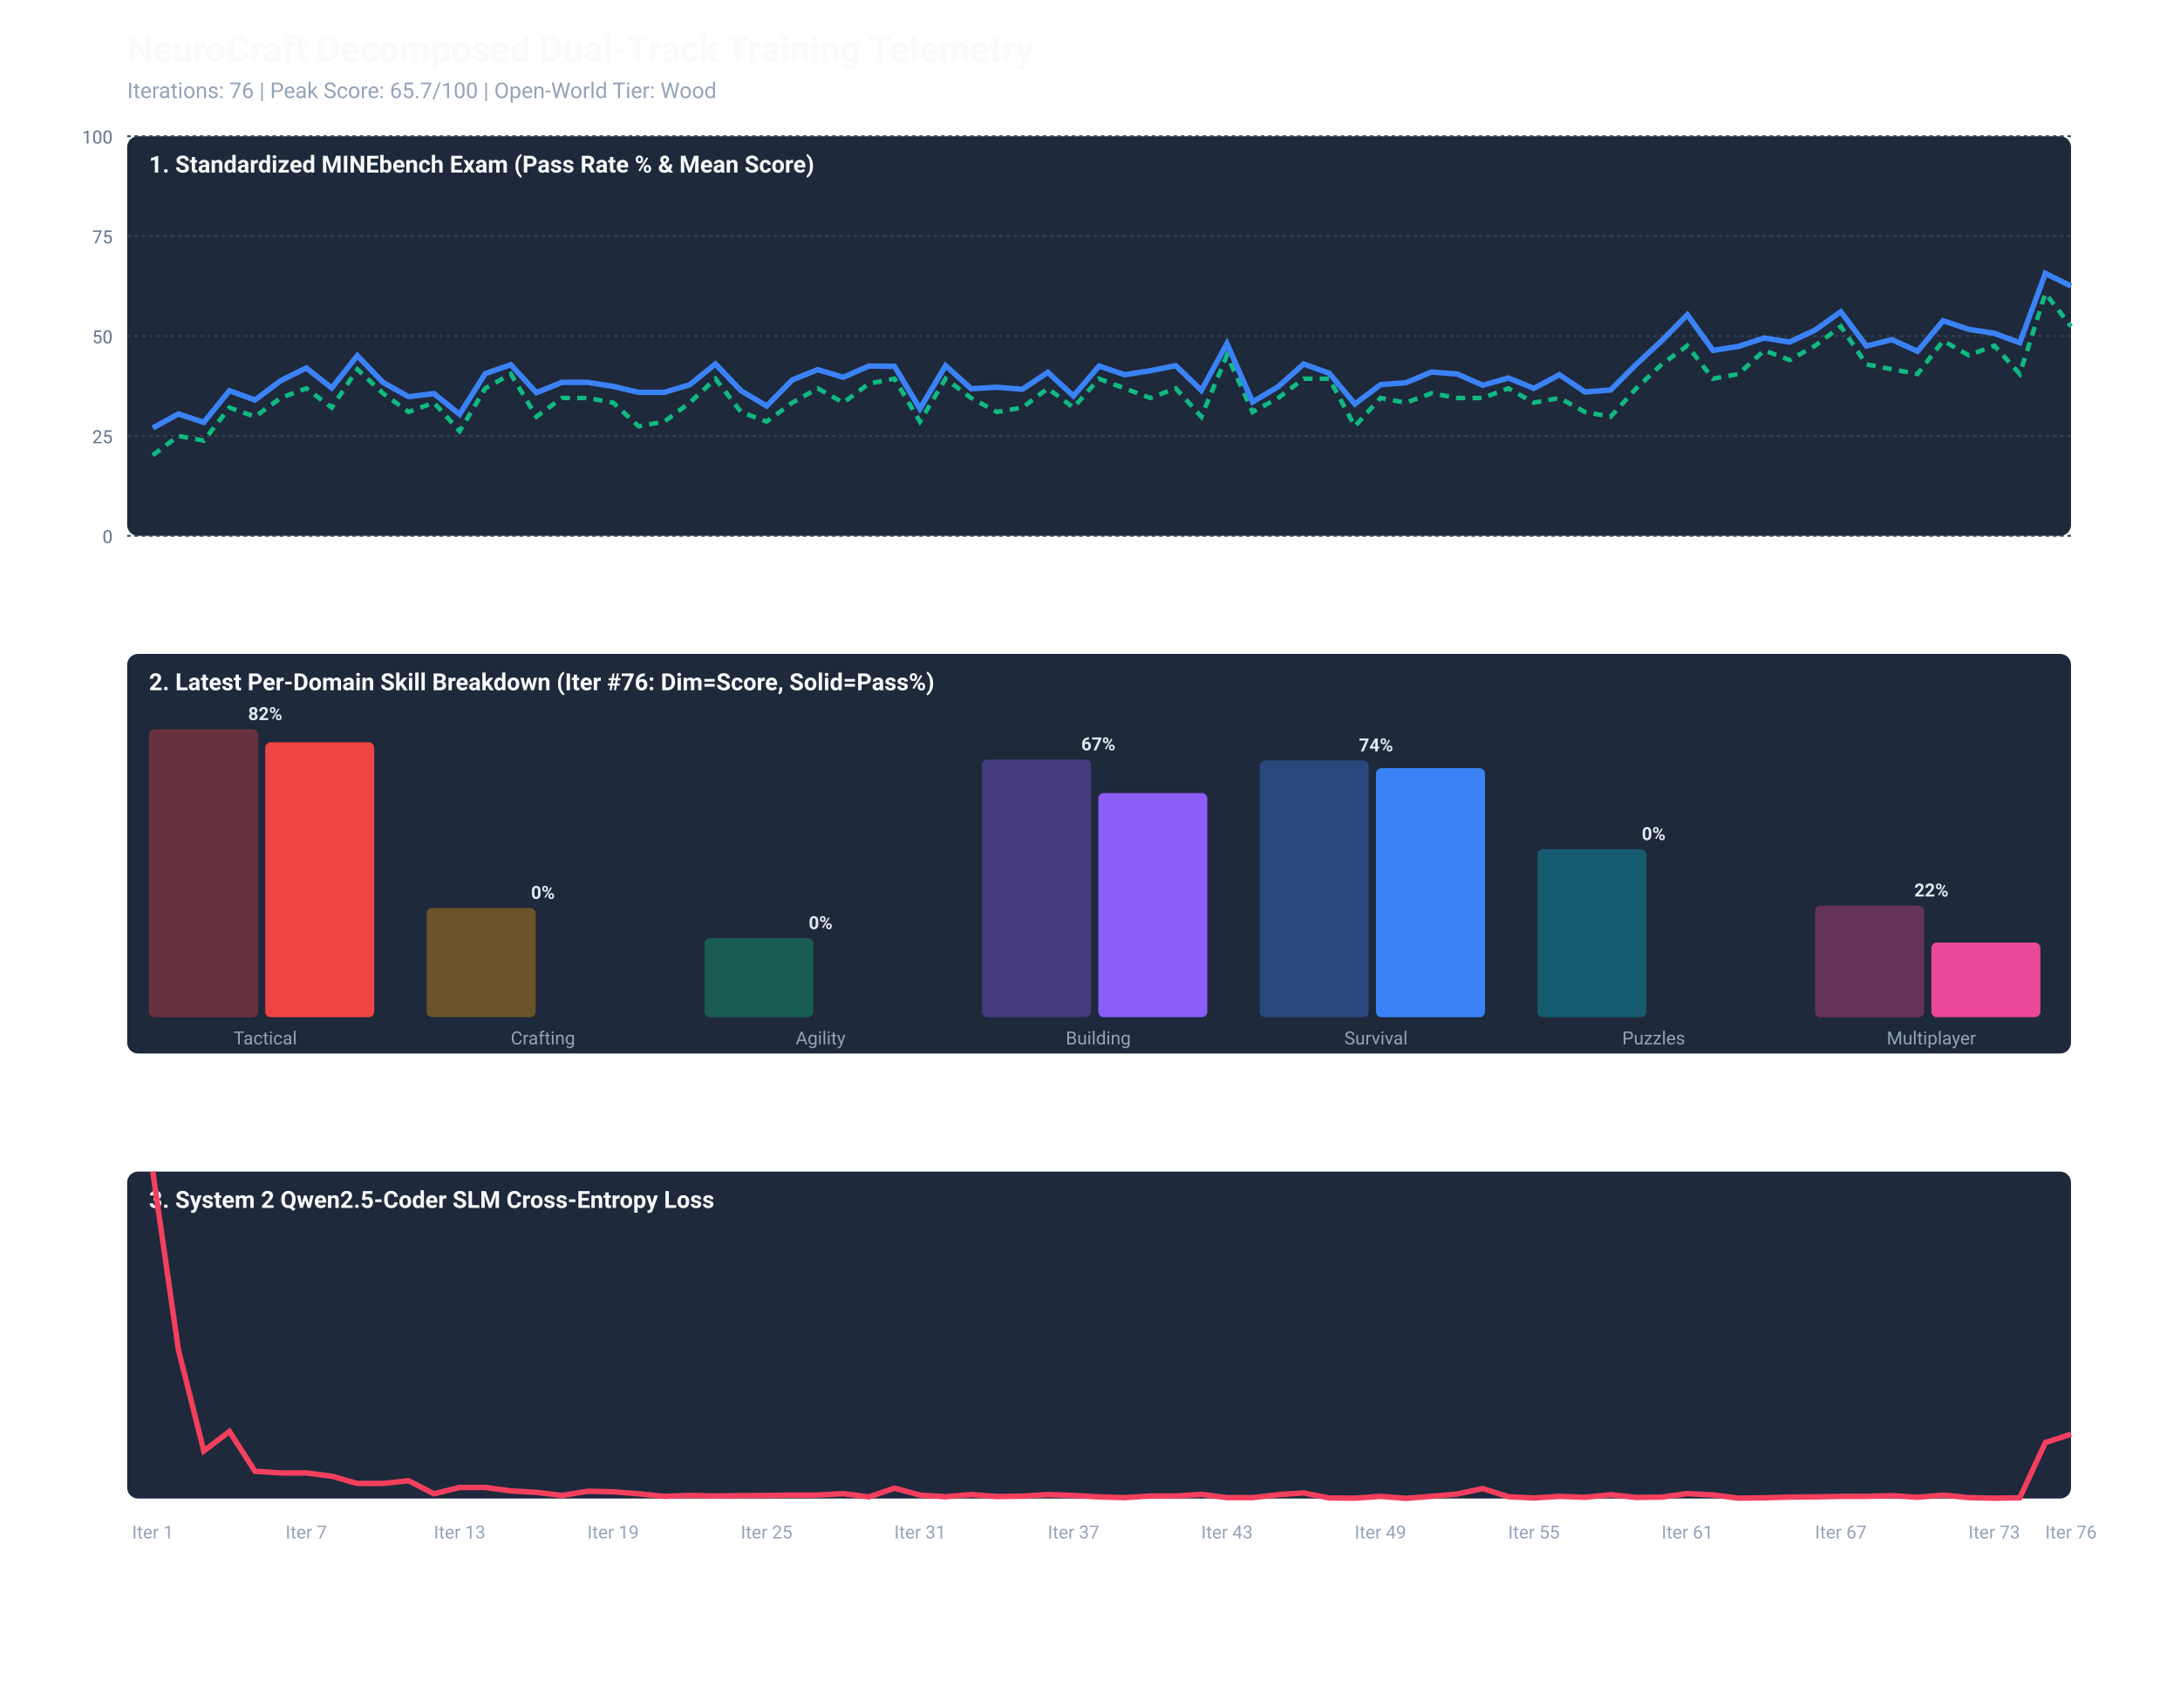
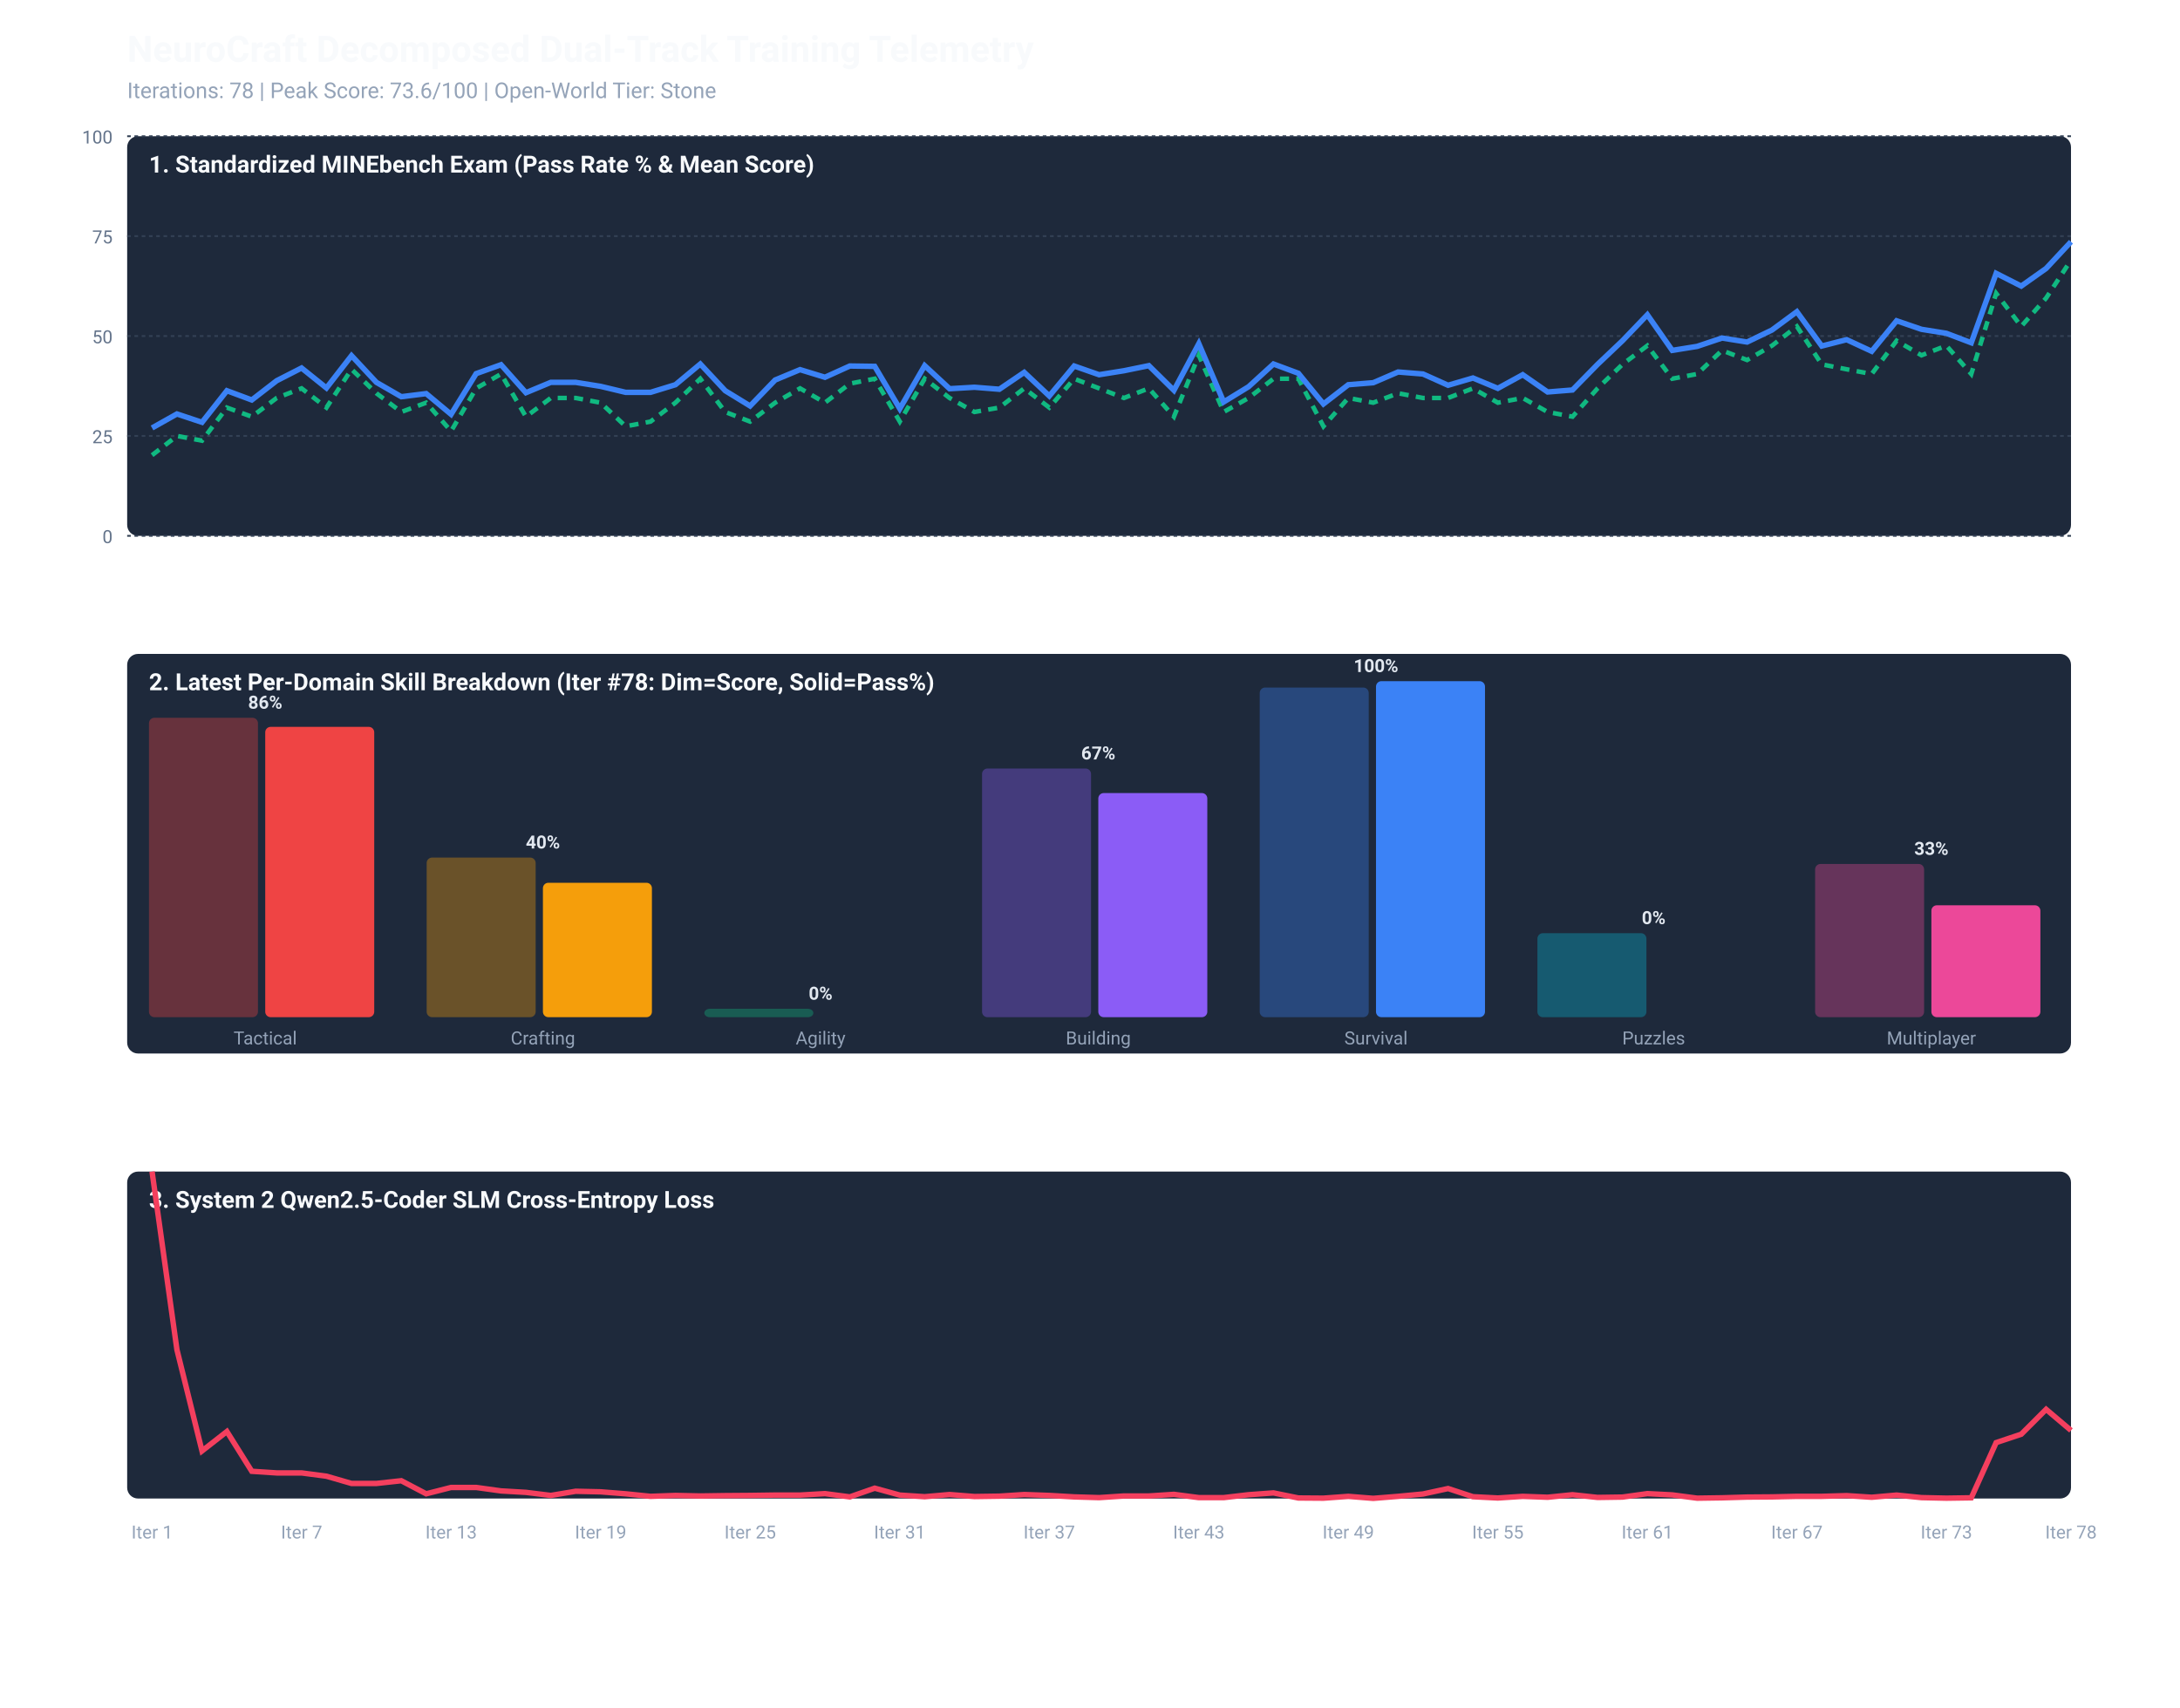
<svg xmlns="http://www.w3.org/2000/svg" viewBox="0 0 1200 940" width="1200" height="940" style="background-color: #0b1120; font-family: -apple-system, BlinkMacSystemFont, 'Segoe UI', Roboto, sans-serif;">
  <text x="70" y="34" fill="#f8fafc" font-size="20" font-weight="bold">NeuroCraft Decomposed Dual-Track Training Telemetry</text>
-   <text x="70" y="54" fill="#94a3b8" font-size="12">Iterations: 76 | Peak Score: 65.7/100 | Open-World Tier: Wood</text>
+   <text x="70" y="54" fill="#94a3b8" font-size="12">Iterations: 78 | Peak Score: 73.6/100 | Open-World Tier: Stone</text>
  <rect x="70" y="75" width="1070" height="220" fill="#1e293b" rx="6" />
  <text x="82" y="95" fill="#f8fafc" font-size="13" font-weight="bold">1. Standardized MINEbench Exam (Pass Rate % &amp; Mean Score)</text>
  <line x1="70" y1="295" x2="1140" y2="295" stroke="#334155" stroke-width="1" stroke-dasharray="2,2" />
  <text x="62" y="299" fill="#64748b" font-size="10" text-anchor="end">0</text>
  <line x1="70" y1="240" x2="1140" y2="240" stroke="#334155" stroke-width="1" stroke-dasharray="2,2" />
  <text x="62" y="244" fill="#64748b" font-size="10" text-anchor="end">25</text>
  <line x1="70" y1="185" x2="1140" y2="185" stroke="#334155" stroke-width="1" stroke-dasharray="2,2" />
  <text x="62" y="189" fill="#64748b" font-size="10" text-anchor="end">50</text>
  <line x1="70" y1="130" x2="1140" y2="130" stroke="#334155" stroke-width="1" stroke-dasharray="2,2" />
  <text x="62" y="134" fill="#64748b" font-size="10" text-anchor="end">75</text>
  <line x1="70" y1="75" x2="1140" y2="75" stroke="#334155" stroke-width="1" stroke-dasharray="2,2" />
  <text x="62" y="79" fill="#64748b" font-size="10" text-anchor="end">100</text>
-   <path d="M 84.1 250.6 L 98.2 240.0 L 112.2 242.6 L 126.3 224.4 L 140.4 229.4 L 154.5 219.1 L 168.6 213.8 L 182.6 224.4 L 196.7 203.3 L 210.8 216.5 L 224.9 226.8 L 238.9 221.7 L 253.0 237.4 L 267.1 213.8 L 281.2 205.9 L 295.3 229.4 L 309.3 219.1 L 323.4 219.1 L 337.5 221.7 L 351.6 234.7 L 365.7 232.1 L 379.7 221.7 L 393.8 208.5 L 407.9 226.8 L 422.0 232.1 L 436.1 221.7 L 450.1 213.8 L 464.2 221.7 L 478.3 211.2 L 492.4 208.5 L 506.4 232.1 L 520.5 208.5 L 534.6 219.1 L 548.7 226.8 L 562.8 224.4 L 576.8 213.8 L 590.9 224.4 L 605.0 208.5 L 619.1 213.8 L 633.2 219.1 L 647.2 213.8 L 661.3 229.4 L 675.4 195.6 L 689.5 226.8 L 703.6 219.1 L 717.6 208.5 L 731.7 208.5 L 745.8 234.7 L 759.9 219.1 L 773.9 221.7 L 788.0 216.5 L 802.1 219.1 L 816.2 219.1 L 830.3 213.8 L 844.3 221.7 L 858.4 219.1 L 872.5 226.8 L 886.6 229.4 L 900.7 213.8 L 914.7 200.6 L 928.8 190.3 L 942.9 208.5 L 957.0 205.9 L 971.1 192.9 L 985.1 198.2 L 999.2 190.3 L 1013.3 179.7 L 1027.4 200.6 L 1041.4 203.3 L 1055.5 205.9 L 1069.6 187.6 L 1083.7 195.6 L 1097.8 190.3 L 1111.8 205.9 L 1125.9 161.5 L 1140.0 179.7" fill="none" stroke="#10b981" stroke-width="2.5" stroke-dasharray="5,4" />
-   <path d="M 84.1 235.6 L 98.2 227.9 L 112.2 232.5 L 126.3 215.1 L 140.4 220.2 L 154.5 209.6 L 168.6 202.6 L 182.6 213.6 L 196.7 195.8 L 210.8 210.5 L 224.9 218.4 L 238.9 216.7 L 253.0 228.1 L 267.1 205.7 L 281.2 200.8 L 295.3 216.2 L 309.3 210.5 L 323.4 210.5 L 337.5 212.7 L 351.6 216.0 L 365.7 216.0 L 379.7 211.8 L 393.8 200.4 L 407.9 215.1 L 422.0 223.5 L 436.1 209.2 L 450.1 203.5 L 464.2 207.7 L 478.3 201.5 L 492.4 201.7 L 506.4 225.0 L 520.5 201.3 L 534.6 214.0 L 548.7 213.2 L 562.8 214.3 L 576.8 205.0 L 590.9 218.0 L 605.0 201.5 L 619.1 206.3 L 633.2 204.1 L 647.2 201.3 L 661.3 214.9 L 675.4 189.2 L 689.5 221.3 L 703.6 212.9 L 717.6 200.4 L 731.7 205.5 L 745.8 222.4 L 759.9 211.8 L 773.9 210.7 L 788.0 204.8 L 802.1 205.9 L 816.2 212.1 L 830.3 208.1 L 844.3 213.8 L 858.4 206.3 L 872.5 215.8 L 886.6 214.7 L 900.7 200.6 L 914.7 187.6 L 928.8 173.3 L 942.9 192.9 L 957.0 190.7 L 971.1 186.1 L 985.1 188.3 L 999.2 181.7 L 1013.3 171.6 L 1027.4 190.5 L 1041.4 187.0 L 1055.5 193.4 L 1069.6 176.6 L 1083.7 181.3 L 1097.8 183.5 L 1111.8 188.7 L 1125.9 150.5 L 1140.0 157.5" fill="none" stroke="#3b82f6" stroke-width="3" />
+   <path d="M 83.7 250.6 L 97.4 240.0 L 111.2 242.6 L 124.9 224.4 L 138.6 229.4 L 152.3 219.1 L 166.0 213.8 L 179.7 224.4 L 193.5 203.3 L 207.2 216.5 L 220.9 226.8 L 234.6 221.7 L 248.3 237.4 L 262.1 213.8 L 275.8 205.9 L 289.5 229.4 L 303.2 219.1 L 316.9 219.1 L 330.6 221.7 L 344.4 234.7 L 358.1 232.1 L 371.8 221.7 L 385.5 208.5 L 399.2 226.8 L 412.9 232.1 L 426.7 221.7 L 440.4 213.8 L 454.1 221.7 L 467.8 211.2 L 481.5 208.5 L 495.3 232.1 L 509.0 208.5 L 522.7 219.1 L 536.4 226.8 L 550.1 224.4 L 563.8 213.8 L 577.6 224.4 L 591.3 208.5 L 605.0 213.8 L 618.7 219.1 L 632.4 213.8 L 646.2 229.4 L 659.9 195.6 L 673.6 226.8 L 687.3 219.1 L 701.0 208.5 L 714.7 208.5 L 728.5 234.7 L 742.2 219.1 L 755.9 221.7 L 769.6 216.5 L 783.3 219.1 L 797.1 219.1 L 810.8 213.8 L 824.5 221.7 L 838.2 219.1 L 851.9 226.8 L 865.6 229.4 L 879.4 213.8 L 893.1 200.6 L 906.8 190.3 L 920.5 208.5 L 934.2 205.9 L 947.9 192.9 L 961.7 198.2 L 975.4 190.3 L 989.1 179.7 L 1002.8 200.6 L 1016.5 203.3 L 1030.3 205.9 L 1044.0 187.6 L 1057.7 195.6 L 1071.4 190.3 L 1085.1 205.9 L 1098.8 161.5 L 1112.6 179.7 L 1126.3 164.1 L 1140.0 143.2" fill="none" stroke="#10b981" stroke-width="2.5" stroke-dasharray="5,4" />
+   <path d="M 83.7 235.6 L 97.4 227.9 L 111.2 232.5 L 124.9 215.1 L 138.6 220.2 L 152.3 209.6 L 166.0 202.6 L 179.7 213.6 L 193.5 195.8 L 207.2 210.5 L 220.9 218.4 L 234.6 216.7 L 248.3 228.1 L 262.1 205.7 L 275.8 200.8 L 289.5 216.2 L 303.2 210.5 L 316.9 210.5 L 330.6 212.7 L 344.4 216.0 L 358.1 216.0 L 371.8 211.8 L 385.5 200.4 L 399.2 215.1 L 412.9 223.5 L 426.7 209.2 L 440.4 203.5 L 454.1 207.7 L 467.8 201.5 L 481.5 201.7 L 495.3 225.0 L 509.0 201.3 L 522.7 214.0 L 536.4 213.2 L 550.1 214.3 L 563.8 205.0 L 577.6 218.0 L 591.3 201.5 L 605.0 206.3 L 618.7 204.1 L 632.4 201.3 L 646.2 214.9 L 659.9 189.2 L 673.6 221.3 L 687.3 212.9 L 701.0 200.4 L 714.7 205.5 L 728.5 222.4 L 742.2 211.8 L 755.9 210.7 L 769.6 204.8 L 783.3 205.9 L 797.1 212.1 L 810.8 208.1 L 824.5 213.8 L 838.2 206.3 L 851.9 215.8 L 865.6 214.7 L 879.4 200.6 L 893.1 187.6 L 906.8 173.3 L 920.5 192.9 L 934.2 190.7 L 947.9 186.1 L 961.7 188.3 L 975.4 181.7 L 989.1 171.6 L 1002.8 190.5 L 1016.5 187.0 L 1030.3 193.4 L 1044.0 176.6 L 1057.7 181.3 L 1071.4 183.5 L 1085.1 188.7 L 1098.8 150.5 L 1112.6 157.5 L 1126.3 147.8 L 1140.0 133.1" fill="none" stroke="#3b82f6" stroke-width="3" />
  <rect x="70" y="360" width="1070" height="220" fill="#1e293b" rx="6" />
-   <text x="82" y="380" fill="#f8fafc" font-size="13" font-weight="bold">2. Latest Per-Domain Skill Breakdown (Iter #76: Dim=Score, Solid=Pass%)</text>
-   <rect x="82" y="401.455" width="60" height="158.545" fill="#ef4444" fill-opacity="0.35" rx="3" />
-   <rect x="146" y="408.67" width="60" height="151.33" fill="#ef4444" rx="3" />
-   <text x="146" y="396.455" fill="#e2e8f0" font-size="10" font-weight="bold" text-anchor="middle">82%</text>
+   <text x="82" y="380" fill="#f8fafc" font-size="13" font-weight="bold">2. Latest Per-Domain Skill Breakdown (Iter #78: Dim=Score, Solid=Pass%)</text>
+   <rect x="82" y="395.165" width="60" height="164.835" fill="#ef4444" fill-opacity="0.35" rx="3" />
+   <rect x="146" y="400.16" width="60" height="159.84" fill="#ef4444" rx="3" />
+   <text x="146" y="390.165" fill="#e2e8f0" font-size="10" font-weight="bold" text-anchor="middle">86%</text>
  <text x="146" y="575" fill="#94a3b8" font-size="10" text-anchor="middle">Tactical</text>
-   <rect x="234.857" y="499.875" width="60" height="60.125" fill="#f59e0b" fill-opacity="0.35" rx="3" />
-   <rect x="298.857" y="560" width="60" height="0" fill="#f59e0b" rx="3" />
-   <text x="298.857" y="494.875" fill="#e2e8f0" font-size="10" font-weight="bold" text-anchor="middle">0%</text>
+   <rect x="234.857" y="472.125" width="60" height="87.875" fill="#f59e0b" fill-opacity="0.35" rx="3" />
+   <rect x="298.857" y="486" width="60" height="74" fill="#f59e0b" rx="3" />
+   <text x="298.857" y="467.125" fill="#e2e8f0" font-size="10" font-weight="bold" text-anchor="middle">40%</text>
  <text x="298.857" y="575" fill="#94a3b8" font-size="10" text-anchor="middle">Crafting</text>
-   <rect x="387.714" y="516.525" width="60" height="43.475" fill="#10b981" fill-opacity="0.35" rx="3" />
+   <rect x="387.714" y="555.375" width="60" height="4.625" fill="#10b981" fill-opacity="0.35" rx="3" />
  <rect x="451.714" y="560" width="60" height="0" fill="#10b981" rx="3" />
-   <text x="451.714" y="511.525" fill="#e2e8f0" font-size="10" font-weight="bold" text-anchor="middle">0%</text>
+   <text x="451.714" y="550.375" fill="#e2e8f0" font-size="10" font-weight="bold" text-anchor="middle">0%</text>
  <text x="451.714" y="575" fill="#94a3b8" font-size="10" text-anchor="middle">Agility</text>
-   <rect x="540.571" y="418.105" width="60" height="141.895" fill="#8b5cf6" fill-opacity="0.35" rx="3" />
+   <rect x="540.571" y="423.1" width="60" height="136.9" fill="#8b5cf6" fill-opacity="0.35" rx="3" />
  <rect x="604.571" y="436.605" width="60" height="123.395" fill="#8b5cf6" rx="3" />
-   <text x="604.571" y="413.105" fill="#e2e8f0" font-size="10" font-weight="bold" text-anchor="middle">67%</text>
+   <text x="604.571" y="418.1" fill="#e2e8f0" font-size="10" font-weight="bold" text-anchor="middle">67%</text>
  <text x="604.571" y="575" fill="#94a3b8" font-size="10" text-anchor="middle">Building</text>
-   <rect x="693.429" y="418.66" width="60" height="141.34" fill="#3b82f6" fill-opacity="0.35" rx="3" />
-   <rect x="757.429" y="422.915" width="60" height="137.085" fill="#3b82f6" rx="3" />
-   <text x="757.429" y="413.66" fill="#e2e8f0" font-size="10" font-weight="bold" text-anchor="middle">74%</text>
+   <rect x="693.429" y="378.515" width="60" height="181.485" fill="#3b82f6" fill-opacity="0.35" rx="3" />
+   <rect x="757.429" y="375" width="60" height="185" fill="#3b82f6" rx="3" />
+   <text x="757.429" y="370" fill="#e2e8f0" font-size="10" font-weight="bold" text-anchor="middle">100%</text>
  <text x="757.429" y="575" fill="#94a3b8" font-size="10" text-anchor="middle">Survival</text>
-   <rect x="846.286" y="467.5" width="60" height="92.5" fill="#06b6d4" fill-opacity="0.35" rx="3" />
+   <rect x="846.286" y="513.75" width="60" height="46.25" fill="#06b6d4" fill-opacity="0.35" rx="3" />
  <rect x="910.286" y="560" width="60" height="0" fill="#06b6d4" rx="3" />
-   <text x="910.286" y="462.5" fill="#e2e8f0" font-size="10" font-weight="bold" text-anchor="middle">0%</text>
+   <text x="910.286" y="508.75" fill="#e2e8f0" font-size="10" font-weight="bold" text-anchor="middle">0%</text>
  <text x="910.286" y="575" fill="#94a3b8" font-size="10" text-anchor="middle">Puzzles</text>
-   <rect x="999.143" y="498.58" width="60" height="61.42" fill="#ec4899" fill-opacity="0.35" rx="3" />
-   <rect x="1063.143" y="518.93" width="60" height="41.07" fill="#ec4899" rx="3" />
-   <text x="1063.143" y="493.58" fill="#e2e8f0" font-size="10" font-weight="bold" text-anchor="middle">22%</text>
+   <rect x="999.143" y="475.64" width="60" height="84.36" fill="#ec4899" fill-opacity="0.35" rx="3" />
+   <rect x="1063.143" y="498.395" width="60" height="61.605" fill="#ec4899" rx="3" />
+   <text x="1063.143" y="470.64" fill="#e2e8f0" font-size="10" font-weight="bold" text-anchor="middle">33%</text>
  <text x="1063.143" y="575" fill="#94a3b8" font-size="10" text-anchor="middle">Multiplayer</text>
  <rect x="70" y="645" width="1070" height="180" fill="#1e293b" rx="6" />
  <text x="82" y="665" fill="#f8fafc" font-size="13" font-weight="bold">3. System 2 Qwen2.5-Coder SLM Cross-Entropy Loss</text>
-   <path d="M 84.1 645.0 L 98.2 743.1 L 112.2 798.8 L 126.3 788.1 L 140.4 810.0 L 154.5 810.9 L 168.6 810.9 L 182.6 812.7 L 196.7 816.7 L 210.8 816.7 L 224.9 815.2 L 238.9 822.4 L 253.0 818.9 L 267.1 818.9 L 281.2 820.8 L 295.3 821.6 L 309.3 823.3 L 323.4 821.0 L 337.5 821.3 L 351.6 822.4 L 365.7 823.8 L 379.7 823.3 L 393.8 823.6 L 407.9 823.4 L 422.0 823.3 L 436.1 823.1 L 450.1 823.1 L 464.2 822.3 L 478.3 824.1 L 492.4 819.3 L 506.4 823.1 L 520.5 824.0 L 534.6 822.8 L 548.7 823.9 L 562.8 823.7 L 576.8 822.8 L 590.9 823.3 L 605.0 824.1 L 619.1 824.5 L 633.2 823.6 L 647.2 823.6 L 661.3 822.7 L 675.4 824.5 L 689.5 824.5 L 703.6 822.9 L 717.6 821.9 L 731.7 824.7 L 745.8 824.8 L 759.9 823.8 L 773.9 824.9 L 788.0 823.8 L 802.1 822.5 L 816.2 819.5 L 830.3 824.0 L 844.3 824.7 L 858.4 823.8 L 872.5 824.3 L 886.6 822.9 L 900.7 824.4 L 914.7 824.2 L 928.8 822.3 L 942.9 823.0 L 957.0 824.8 L 971.1 824.6 L 985.1 824.2 L 999.2 824.1 L 1013.3 823.8 L 1027.4 823.8 L 1041.4 823.4 L 1055.5 824.3 L 1069.6 823.1 L 1083.7 824.5 L 1097.8 824.8 L 1111.8 824.6 L 1125.9 794.2 L 1140.0 789.6" fill="none" stroke="#f43f5e" stroke-width="3" />
-   <text x="84.079" y="847" fill="#94a3b8" font-size="10" text-anchor="middle">Iter 1</text>
-   <text x="168.553" y="847" fill="#94a3b8" font-size="10" text-anchor="middle">Iter 7</text>
-   <text x="253.026" y="847" fill="#94a3b8" font-size="10" text-anchor="middle">Iter 13</text>
-   <text x="337.5" y="847" fill="#94a3b8" font-size="10" text-anchor="middle">Iter 19</text>
-   <text x="421.974" y="847" fill="#94a3b8" font-size="10" text-anchor="middle">Iter 25</text>
-   <text x="506.447" y="847" fill="#94a3b8" font-size="10" text-anchor="middle">Iter 31</text>
-   <text x="590.921" y="847" fill="#94a3b8" font-size="10" text-anchor="middle">Iter 37</text>
-   <text x="675.395" y="847" fill="#94a3b8" font-size="10" text-anchor="middle">Iter 43</text>
-   <text x="759.868" y="847" fill="#94a3b8" font-size="10" text-anchor="middle">Iter 49</text>
-   <text x="844.342" y="847" fill="#94a3b8" font-size="10" text-anchor="middle">Iter 55</text>
-   <text x="928.816" y="847" fill="#94a3b8" font-size="10" text-anchor="middle">Iter 61</text>
-   <text x="1013.289" y="847" fill="#94a3b8" font-size="10" text-anchor="middle">Iter 67</text>
-   <text x="1097.763" y="847" fill="#94a3b8" font-size="10" text-anchor="middle">Iter 73</text>
-   <text x="1140" y="847" fill="#94a3b8" font-size="10" text-anchor="middle">Iter 76</text>
+   <path d="M 83.7 645.0 L 97.4 743.1 L 111.2 798.8 L 124.9 788.1 L 138.6 810.0 L 152.3 810.9 L 166.0 810.9 L 179.7 812.7 L 193.5 816.7 L 207.2 816.7 L 220.9 815.2 L 234.6 822.4 L 248.3 818.9 L 262.1 818.9 L 275.8 820.8 L 289.5 821.6 L 303.2 823.3 L 316.9 821.0 L 330.6 821.3 L 344.4 822.4 L 358.1 823.8 L 371.8 823.3 L 385.5 823.6 L 399.2 823.4 L 412.9 823.3 L 426.7 823.1 L 440.4 823.1 L 454.1 822.3 L 467.8 824.1 L 481.5 819.3 L 495.3 823.1 L 509.0 824.0 L 522.7 822.8 L 536.4 823.9 L 550.1 823.7 L 563.8 822.8 L 577.6 823.3 L 591.3 824.1 L 605.0 824.5 L 618.7 823.6 L 632.4 823.6 L 646.2 822.7 L 659.9 824.5 L 673.6 824.5 L 687.3 822.9 L 701.0 821.9 L 714.7 824.7 L 728.5 824.8 L 742.2 823.8 L 755.9 824.9 L 769.6 823.8 L 783.3 822.5 L 797.1 819.5 L 810.8 824.0 L 824.5 824.7 L 838.2 823.8 L 851.9 824.3 L 865.6 822.9 L 879.4 824.4 L 893.1 824.2 L 906.8 822.3 L 920.5 823.0 L 934.2 824.8 L 947.9 824.6 L 961.7 824.2 L 975.4 824.1 L 989.1 823.8 L 1002.8 823.8 L 1016.5 823.4 L 1030.3 824.3 L 1044.0 823.1 L 1057.7 824.5 L 1071.4 824.8 L 1085.1 824.6 L 1098.8 794.2 L 1112.6 789.6 L 1126.3 775.9 L 1140.0 787.5" fill="none" stroke="#f43f5e" stroke-width="3" />
+   <text x="83.718" y="847" fill="#94a3b8" font-size="10" text-anchor="middle">Iter 1</text>
+   <text x="166.026" y="847" fill="#94a3b8" font-size="10" text-anchor="middle">Iter 7</text>
+   <text x="248.333" y="847" fill="#94a3b8" font-size="10" text-anchor="middle">Iter 13</text>
+   <text x="330.641" y="847" fill="#94a3b8" font-size="10" text-anchor="middle">Iter 19</text>
+   <text x="412.949" y="847" fill="#94a3b8" font-size="10" text-anchor="middle">Iter 25</text>
+   <text x="495.256" y="847" fill="#94a3b8" font-size="10" text-anchor="middle">Iter 31</text>
+   <text x="577.564" y="847" fill="#94a3b8" font-size="10" text-anchor="middle">Iter 37</text>
+   <text x="659.872" y="847" fill="#94a3b8" font-size="10" text-anchor="middle">Iter 43</text>
+   <text x="742.179" y="847" fill="#94a3b8" font-size="10" text-anchor="middle">Iter 49</text>
+   <text x="824.487" y="847" fill="#94a3b8" font-size="10" text-anchor="middle">Iter 55</text>
+   <text x="906.795" y="847" fill="#94a3b8" font-size="10" text-anchor="middle">Iter 61</text>
+   <text x="989.103" y="847" fill="#94a3b8" font-size="10" text-anchor="middle">Iter 67</text>
+   <text x="1071.41" y="847" fill="#94a3b8" font-size="10" text-anchor="middle">Iter 73</text>
+   <text x="1140" y="847" fill="#94a3b8" font-size="10" text-anchor="middle">Iter 78</text>
</svg>
